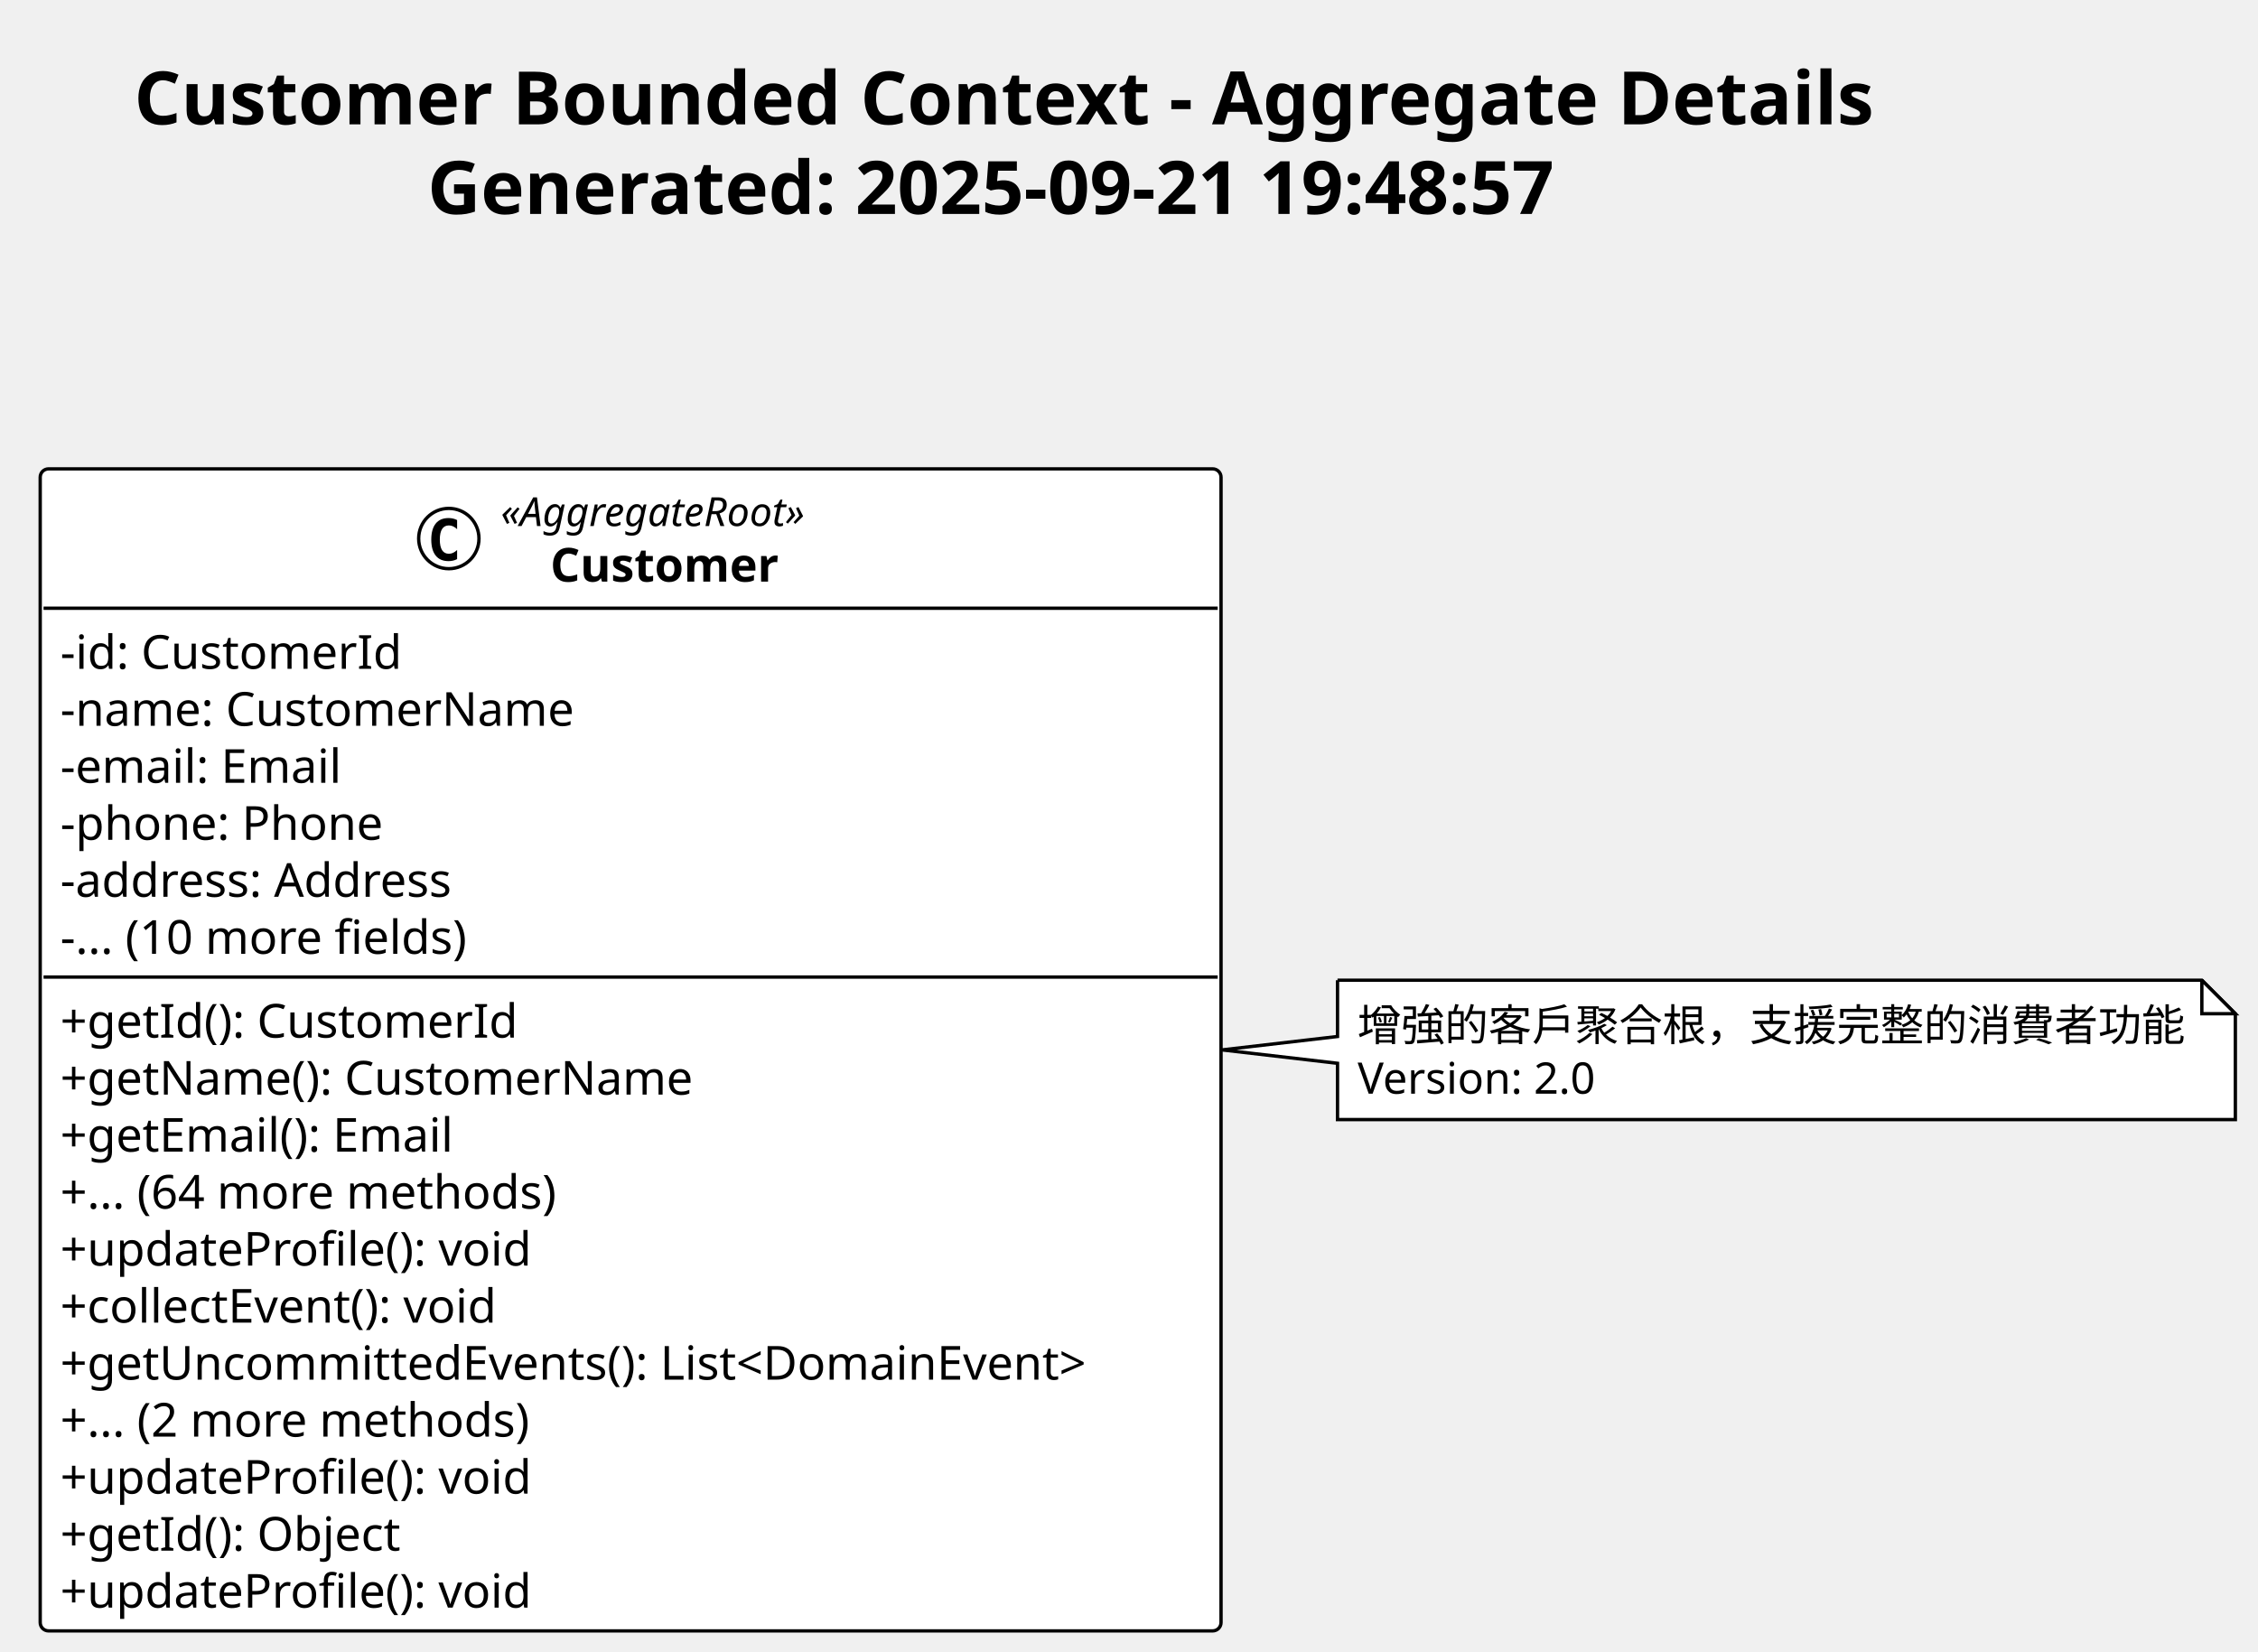
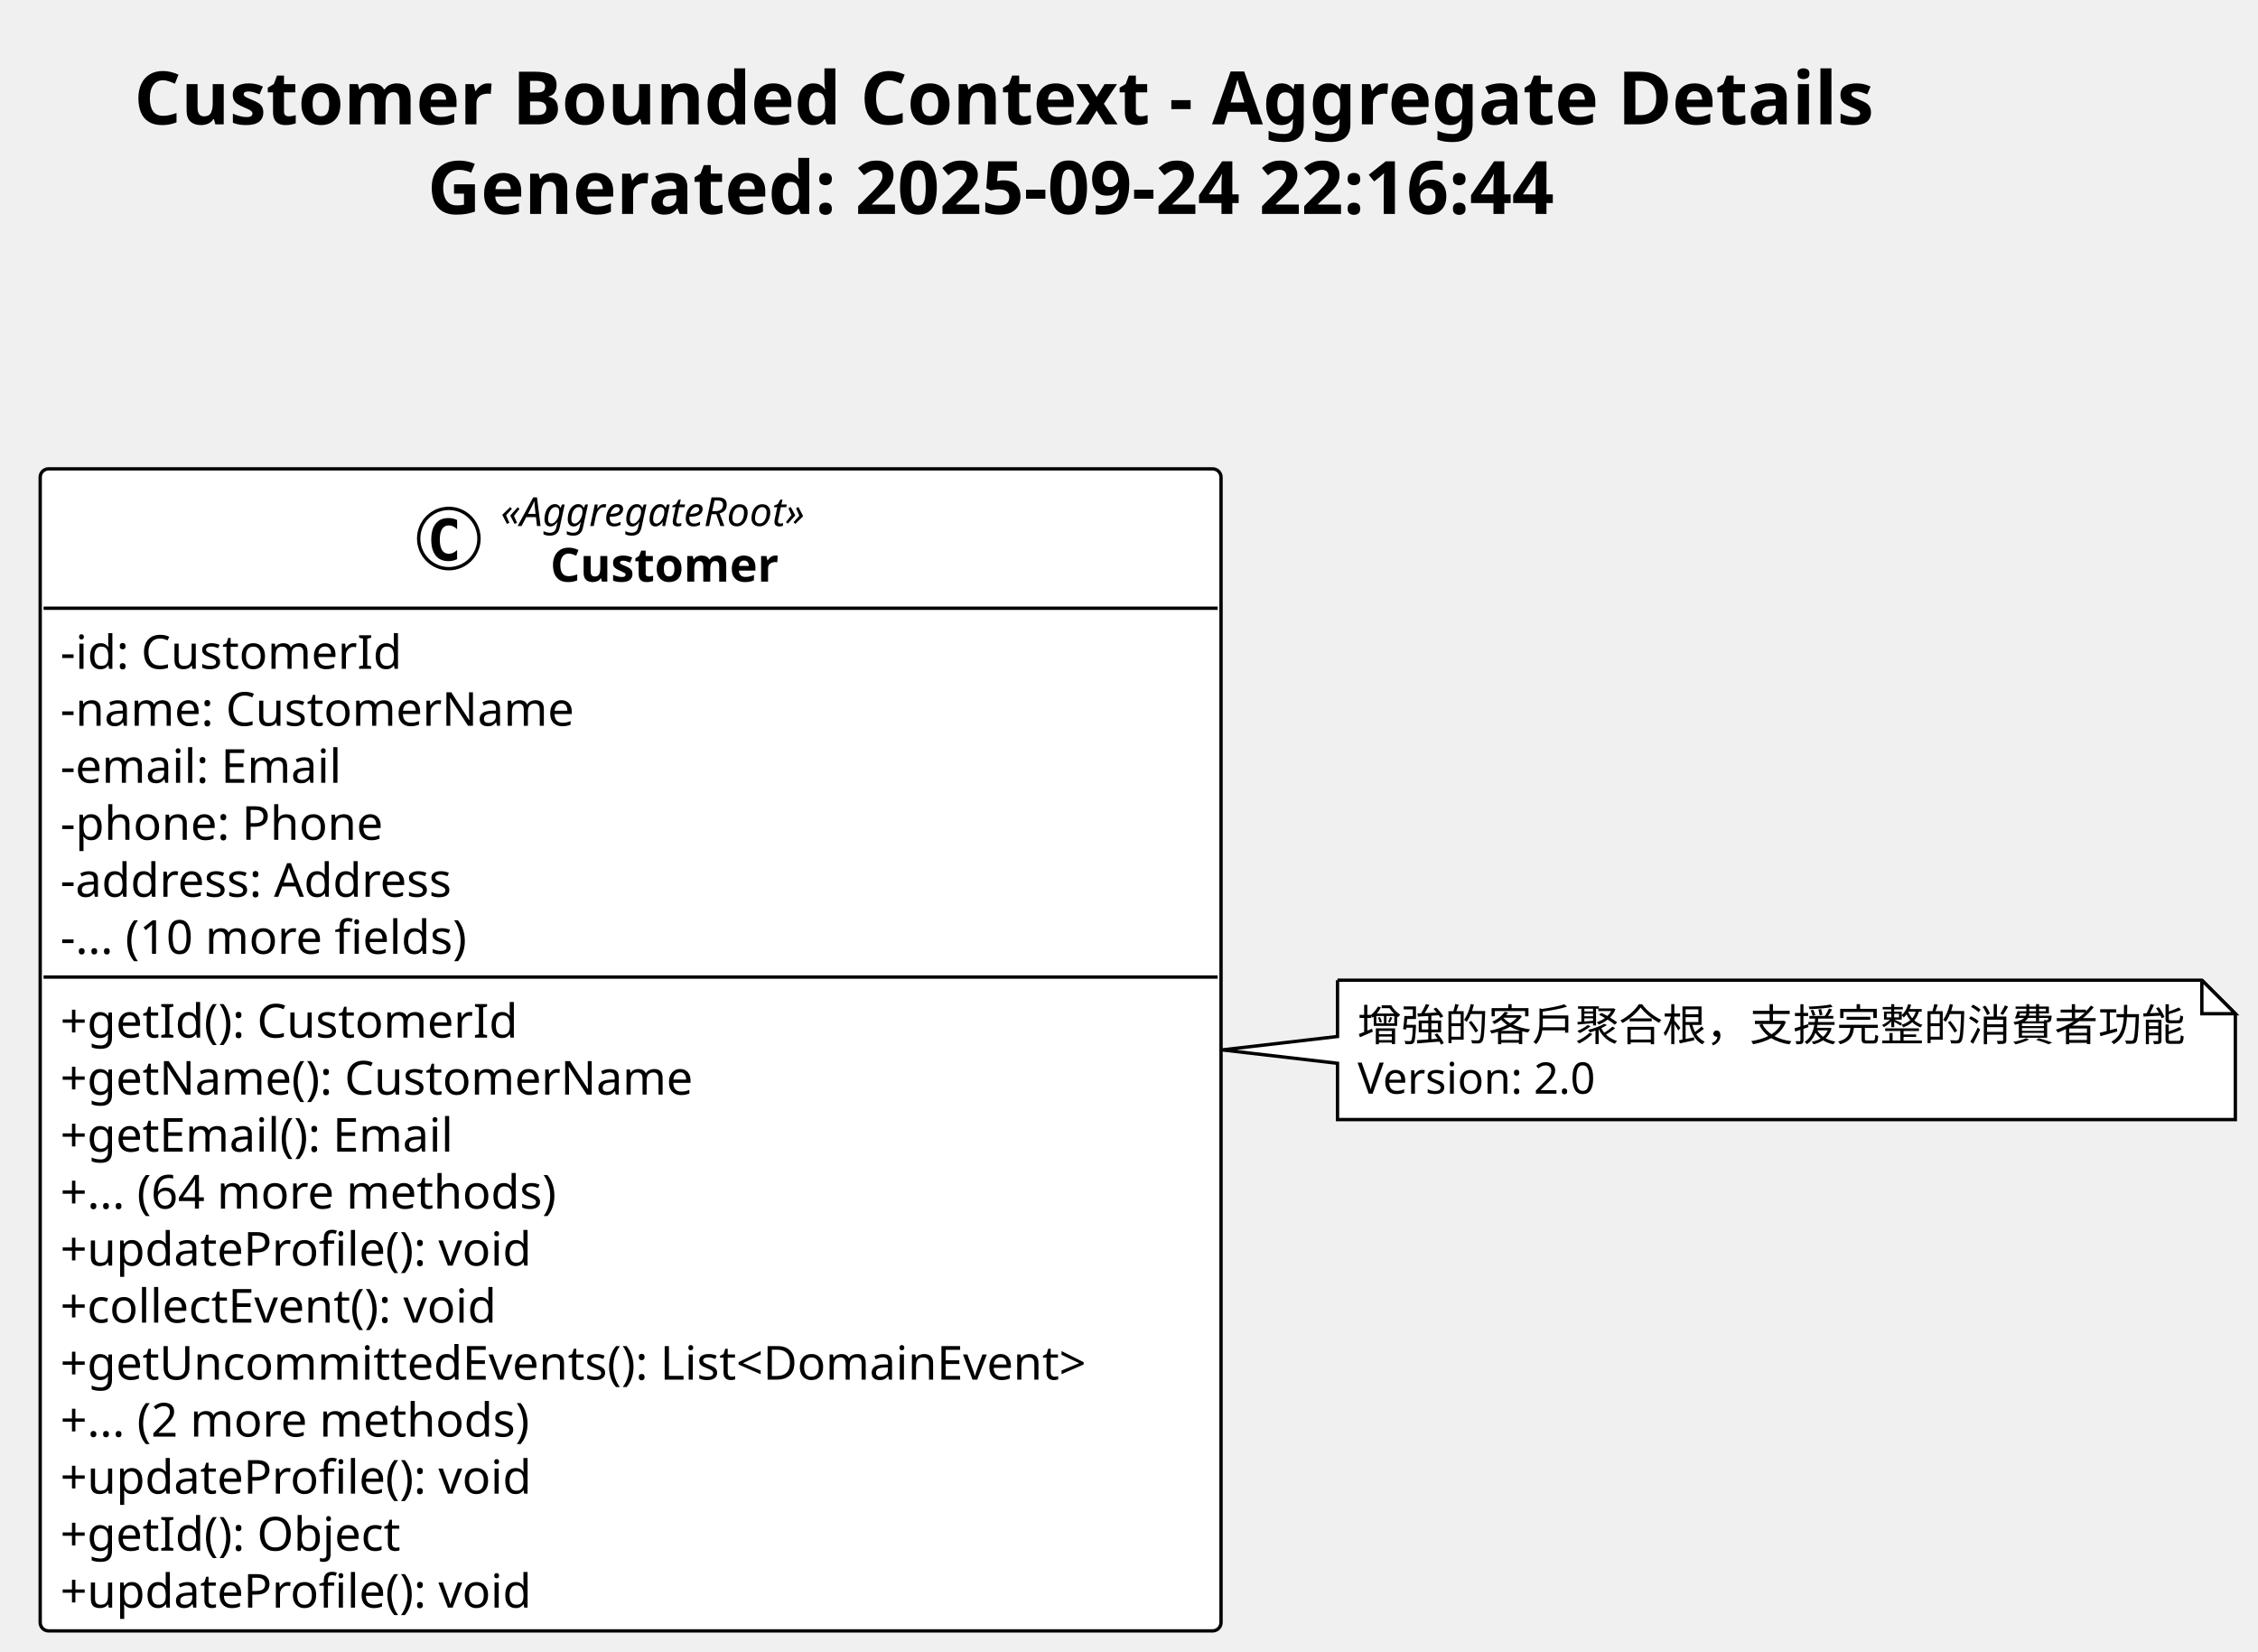
- <svg xmlns="http://www.w3.org/2000/svg" contentStyleType="text/css" data-diagram-type="CLASS" height="493px" preserveAspectRatio="none" style="width:674px;height:493px;background:#FFFFFF;" version="1.1" viewBox="0 0 674 493" width="674px" zoomAndPan="magnify">
+ <svg xmlns="http://www.w3.org/2000/svg" contentStyleType="text/css" height="493px" preserveAspectRatio="none" style="width:674px;height:493px;background:#FFFFFF;" version="1.1" viewBox="0 0 674 493" width="674px" zoomAndPan="magnify">
  <defs />
  <g>
-     <g class="title" data-source-line="5">
-       <text fill="#000000" font-family="Verdana" font-size="22" font-weight="bold" lengthAdjust="spacing" textLength="585.181" x="40.03" y="37.118">Customer Bounded Context - Aggregate Details</text>
-       <text fill="#000000" font-family="Verdana" font-size="22" font-weight="bold" lengthAdjust="spacing" textLength="410.062" x="127.589" y="63.855">Generated: 2025-09-21 19:48:57</text>
-       <text fill="#000000" font-family="Verdana" font-size="22" font-weight="bold" lengthAdjust="spacing" textLength="7.519" x="328.86" y="90.593"> </text>
-       <text fill="#000000" font-family="Verdana" font-size="22" font-weight="bold" lengthAdjust="spacing" textLength="7.519" x="328.86" y="117.33"> </text>
-     </g>
-     <g class="entity" data-entity="Customer" data-source-line="7" data-uid="ent0002" id="entity_Customer">
-       <rect fill="#FFFFFF" height="346.848" rx="2.5" ry="2.5" style="stroke:#000000;stroke-width:1;" width="352.471" x="12" y="139.949" />
+     <text fill="#000000" font-family="Verdana" font-size="22" font-weight="bold" lengthAdjust="spacing" textLength="585.181" x="40.03" y="37.118">Customer Bounded Context - Aggregate Details</text>
+     <text fill="#000000" font-family="Verdana" font-size="22" font-weight="bold" lengthAdjust="spacing" textLength="410.062" x="127.589" y="63.855">Generated: 2025-09-24 22:16:44</text>
+     <text fill="#000000" font-family="Verdana" font-size="22" font-weight="bold" lengthAdjust="spacing" textLength="7.519" x="328.86" y="90.593"> </text>
+     <text fill="#000000" font-family="Verdana" font-size="22" font-weight="bold" lengthAdjust="spacing" textLength="7.519" x="328.86" y="117.33"> </text>
+     <g id="elem_Customer">
+       <rect codeLine="38" fill="#FFFFFF" height="346.848" id="Customer" rx="2.5" ry="2.5" style="stroke:#000000;stroke-width:1;" width="352.471" x="12" y="139.949" />
      <ellipse cx="133.971" cy="160.749" fill="#FFFFFF" rx="9" ry="9" style="stroke:#000000;stroke-width:1;" />
      <path d="M136.444,166.892 Q135.863,167.19 135.224,167.34 Q134.584,167.489 133.879,167.489 Q131.372,167.489 130.052,165.837 Q128.732,164.185 128.732,161.065 Q128.732,157.935 130.052,156.283 Q131.372,154.631 133.879,154.631 Q134.584,154.631 135.232,154.781 Q135.879,154.93 136.444,155.229 L136.444,157.952 Q135.813,157.371 135.22,157.101 Q134.626,156.831 133.995,156.831 Q132.65,156.831 131.966,157.898 Q131.281,158.964 131.281,161.065 Q131.281,163.156 131.966,164.223 Q132.65,165.29 133.995,165.29 Q134.626,165.29 135.22,165.02 Q135.813,164.75 136.444,164.169 Z " fill="#000000" />
      <text fill="#000000" font-family="Verdana" font-size="12" font-style="italic" lengthAdjust="spacing" textLength="105.029" x="149.471" y="157.014">«AggregateRoot»</text>
      <text fill="#000000" font-family="Verdana" font-size="14" font-weight="bold" lengthAdjust="spacing" textLength="75.469" x="164.251" y="173.608">Customer</text>
      <line style="stroke:#000000;stroke-width:1;" x1="13" x2="363.471" y1="181.548" y2="181.548" />
      <text fill="#000000" font-family="Verdana" font-size="14" lengthAdjust="spacing" textLength="112.69" x="18" y="199.623">-id: CustomerId</text>
      <text fill="#000000" font-family="Verdana" font-size="14" lengthAdjust="spacing" textLength="165.573" x="18" y="216.638">-name: CustomerName</text>
      <text fill="#000000" font-family="Verdana" font-size="14" lengthAdjust="spacing" textLength="94.247" x="18" y="233.652">-email: Email</text>
      <text fill="#000000" font-family="Verdana" font-size="14" lengthAdjust="spacing" textLength="103.913" x="18" y="250.667">-phone: Phone</text>
      <text fill="#000000" font-family="Verdana" font-size="14" lengthAdjust="spacing" textLength="128.31" x="18" y="267.682">-address: Address</text>
      <text fill="#000000" font-family="Verdana" font-size="14" lengthAdjust="spacing" textLength="140.308" x="18" y="284.696">-... (10 more fields)</text>
      <line style="stroke:#000000;stroke-width:1;" x1="13" x2="363.471" y1="291.636" y2="291.636" />
      <text fill="#000000" font-family="Verdana" font-size="14" lengthAdjust="spacing" textLength="155.135" x="18" y="309.711">+getId(): CustomerId</text>
      <text fill="#000000" font-family="Verdana" font-size="14" lengthAdjust="spacing" textLength="207.58" x="18" y="326.726">+getName(): CustomerName</text>
      <text fill="#000000" font-family="Verdana" font-size="14" lengthAdjust="spacing" textLength="135.153" x="18" y="343.74">+getEmail(): Email</text>
      <text fill="#000000" font-family="Verdana" font-size="14" lengthAdjust="spacing" textLength="169.292" x="18" y="360.755">+... (64 more methods)</text>
      <text fill="#000000" font-family="Verdana" font-size="14" lengthAdjust="spacing" textLength="157.227" x="18" y="377.769">+updateProfile(): void</text>
      <text fill="#000000" font-family="Verdana" font-size="14" lengthAdjust="spacing" textLength="149.276" x="18" y="394.784">+collectEvent(): void</text>
      <text fill="#000000" font-family="Verdana" font-size="14" lengthAdjust="spacing" textLength="340.471" x="18" y="411.799">+getUncommittedEvents(): List&lt;DomainEvent&gt;</text>
      <text fill="#000000" font-family="Verdana" font-size="14" lengthAdjust="spacing" textLength="160.392" x="18" y="428.813">+... (2 more methods)</text>
      <text fill="#000000" font-family="Verdana" font-size="14" lengthAdjust="spacing" textLength="157.227" x="18" y="445.828">+updateProfile(): void</text>
      <text fill="#000000" font-family="Verdana" font-size="14" lengthAdjust="spacing" textLength="118.357" x="18" y="462.843">+getId(): Object</text>
      <text fill="#000000" font-family="Verdana" font-size="14" lengthAdjust="spacing" textLength="157.227" x="18" y="479.857">+updateProfile(): void</text>
    </g>
-     <g class="entity" data-entity="GMN3" data-source-line="22" data-uid="ent0004" id="entity_GMN3">
-       <path d="M399.24,292.579 L399.24,309.379 L364.78,313.379 L399.24,317.379 L399.24,334.178 A0,0 0 0 0 399.24,334.178 L667.24,334.178 A0,0 0 0 0 667.24,334.178 L667.24,302.579 L657.24,292.579 L399.24,292.579 A0,0 0 0 0 399.24,292.579" fill="#FFFFFF" style="stroke:#000000;stroke-width:1;" />
-       <path d="M657.24,292.579 L657.24,302.579 L667.24,302.579 L657.24,292.579" fill="#FFFFFF" style="stroke:#000000;stroke-width:1;" />
+     <g id="elem_GMN3">
+       <path d="M399.24,292.579 L399.24,309.379 L364.78,313.379 L399.24,317.379 L399.24,334.178 A0,0 0 0 0 399.24,334.178 L667.24,334.178 A0,0 0 0 0 667.24,334.178 L667.24,302.579 L657.24,292.579 L399.24,292.579 A0,0 0 0 0 399.24,292.579 " fill="#FFFFFF" style="stroke:#000000;stroke-width:1;" />
+       <path d="M657.24,292.579 L657.24,302.579 L667.24,302.579 L657.24,292.579 " fill="#FFFFFF" style="stroke:#000000;stroke-width:1;" />
      <text fill="#000000" font-family="Verdana" font-size="13" lengthAdjust="spacing" textLength="247" x="405.24" y="310.649">增強的客戶聚合根，支援完整的消費者功能</text>
      <text fill="#000000" font-family="Verdana" font-size="13" lengthAdjust="spacing" textLength="80.368" x="405.24" y="326.448">Version: 2.0</text>
    </g>
  </g>
</svg>
